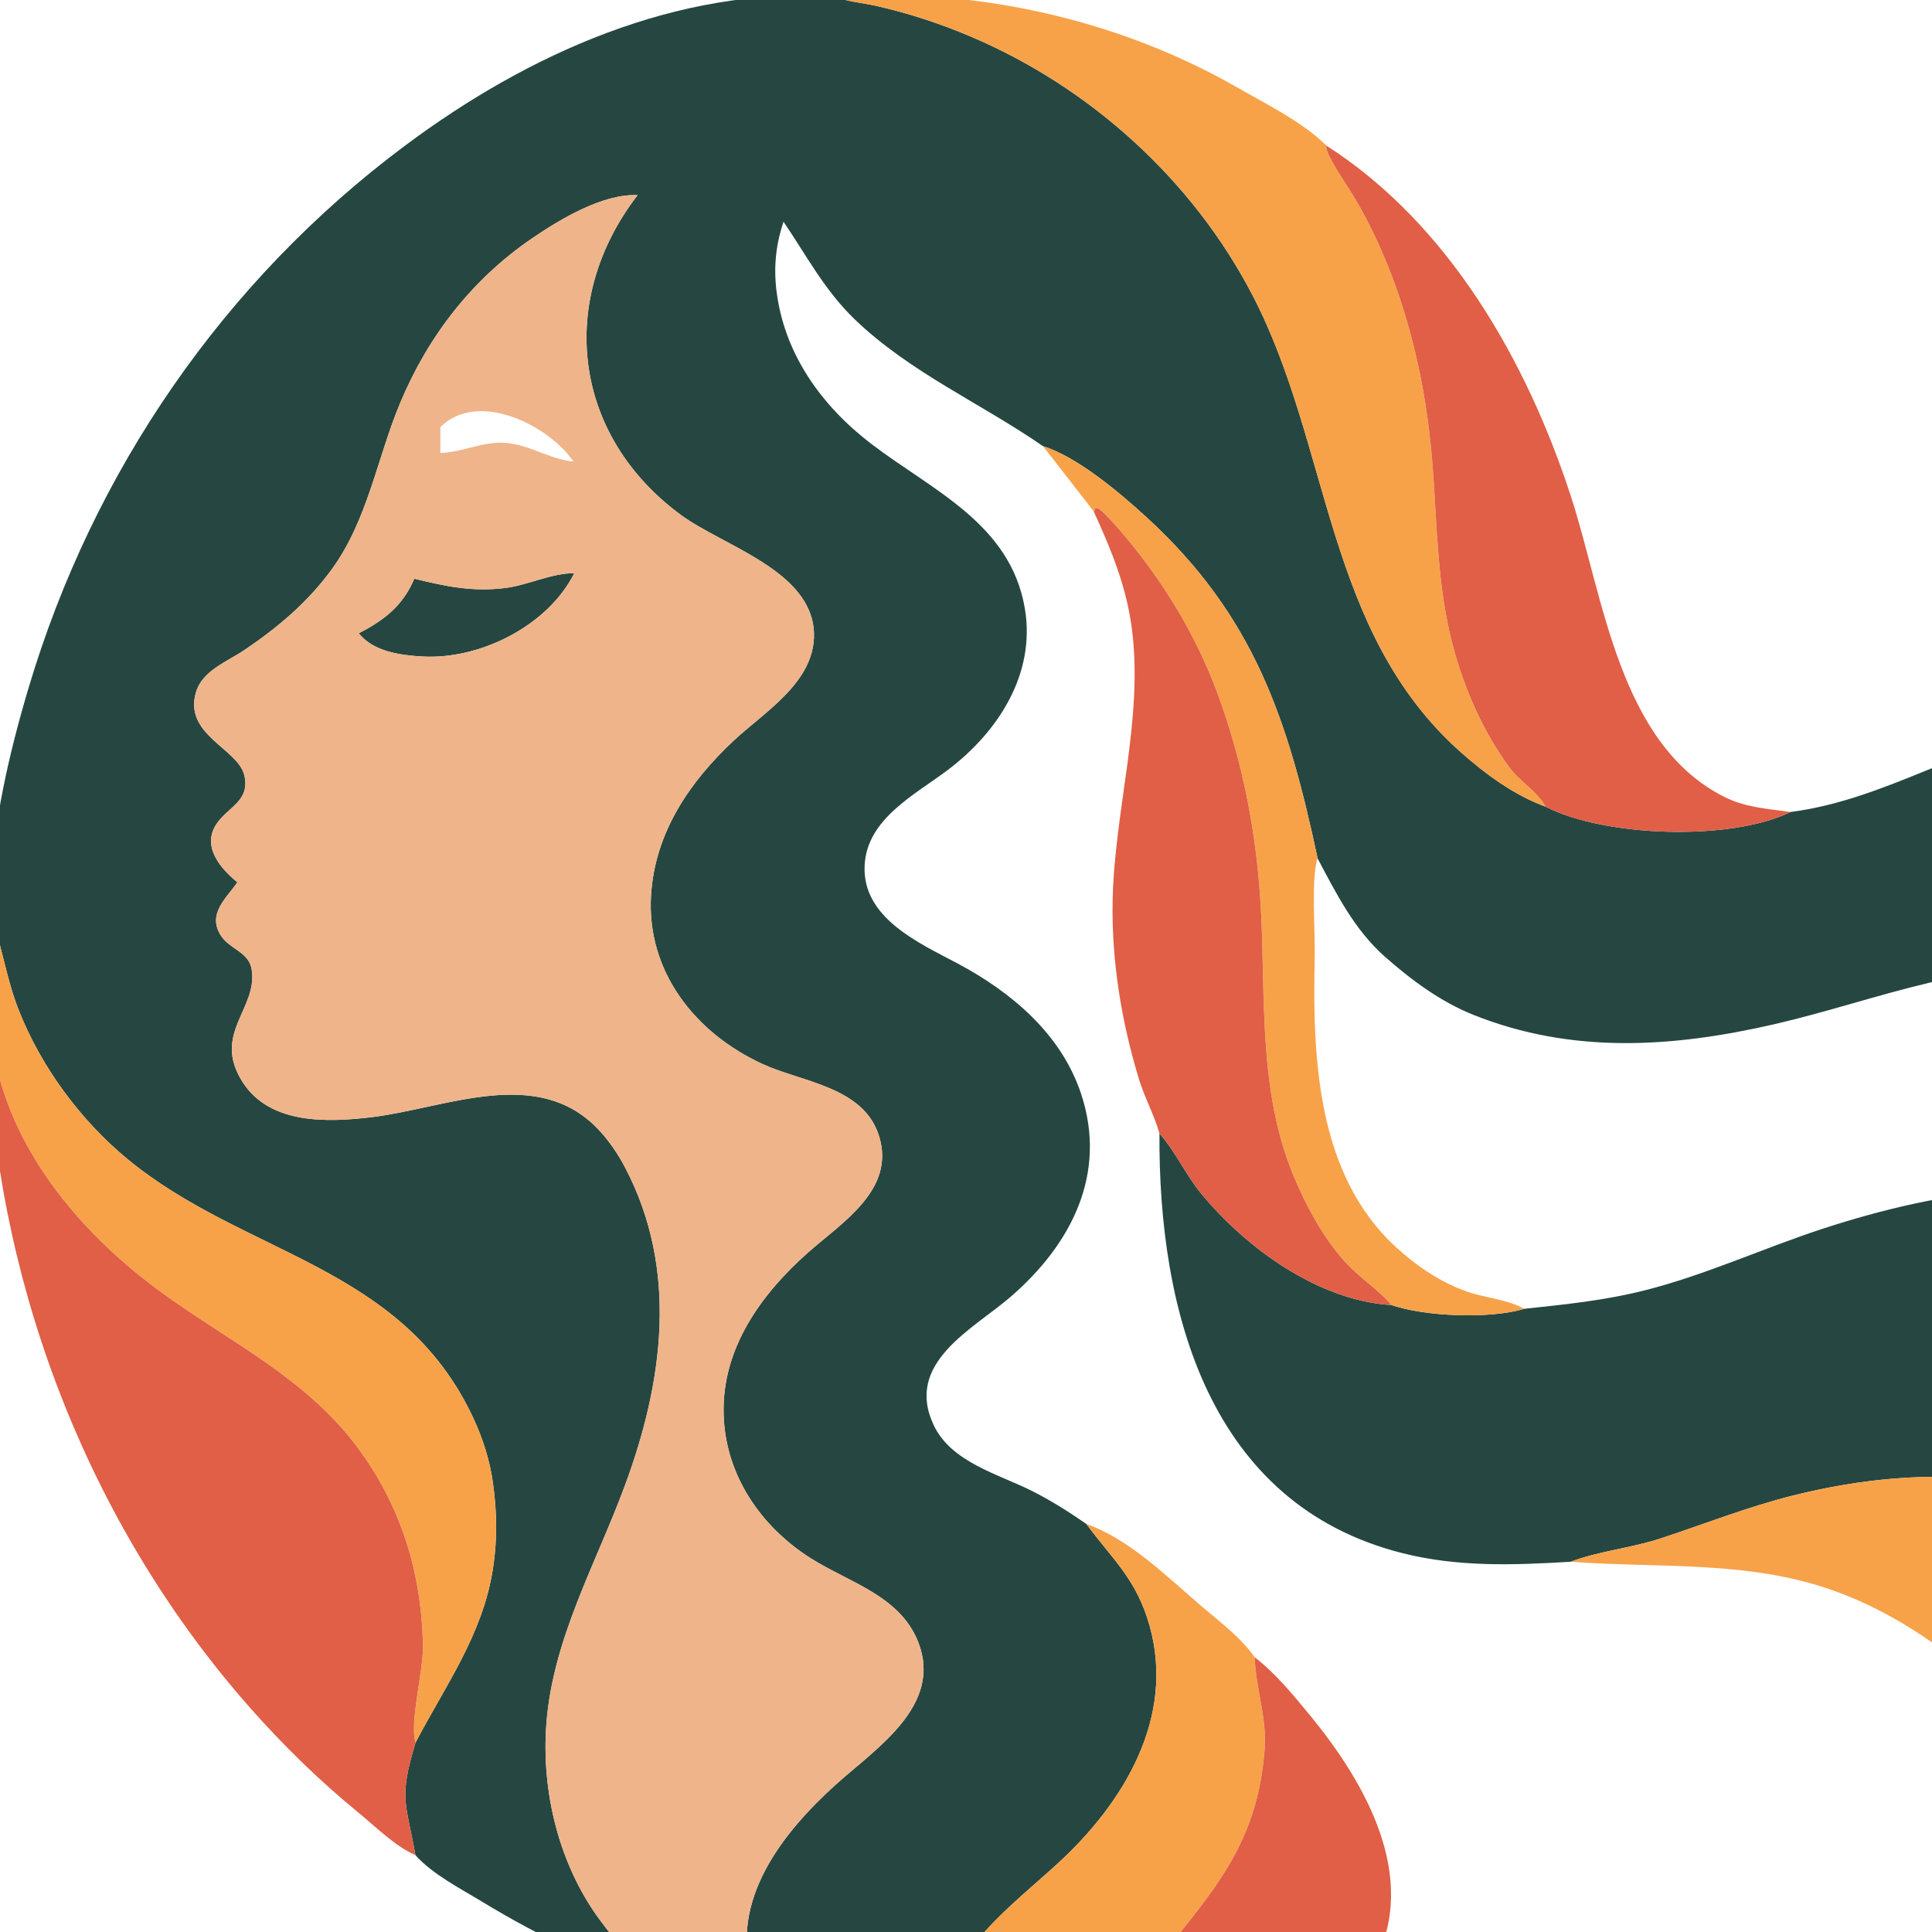
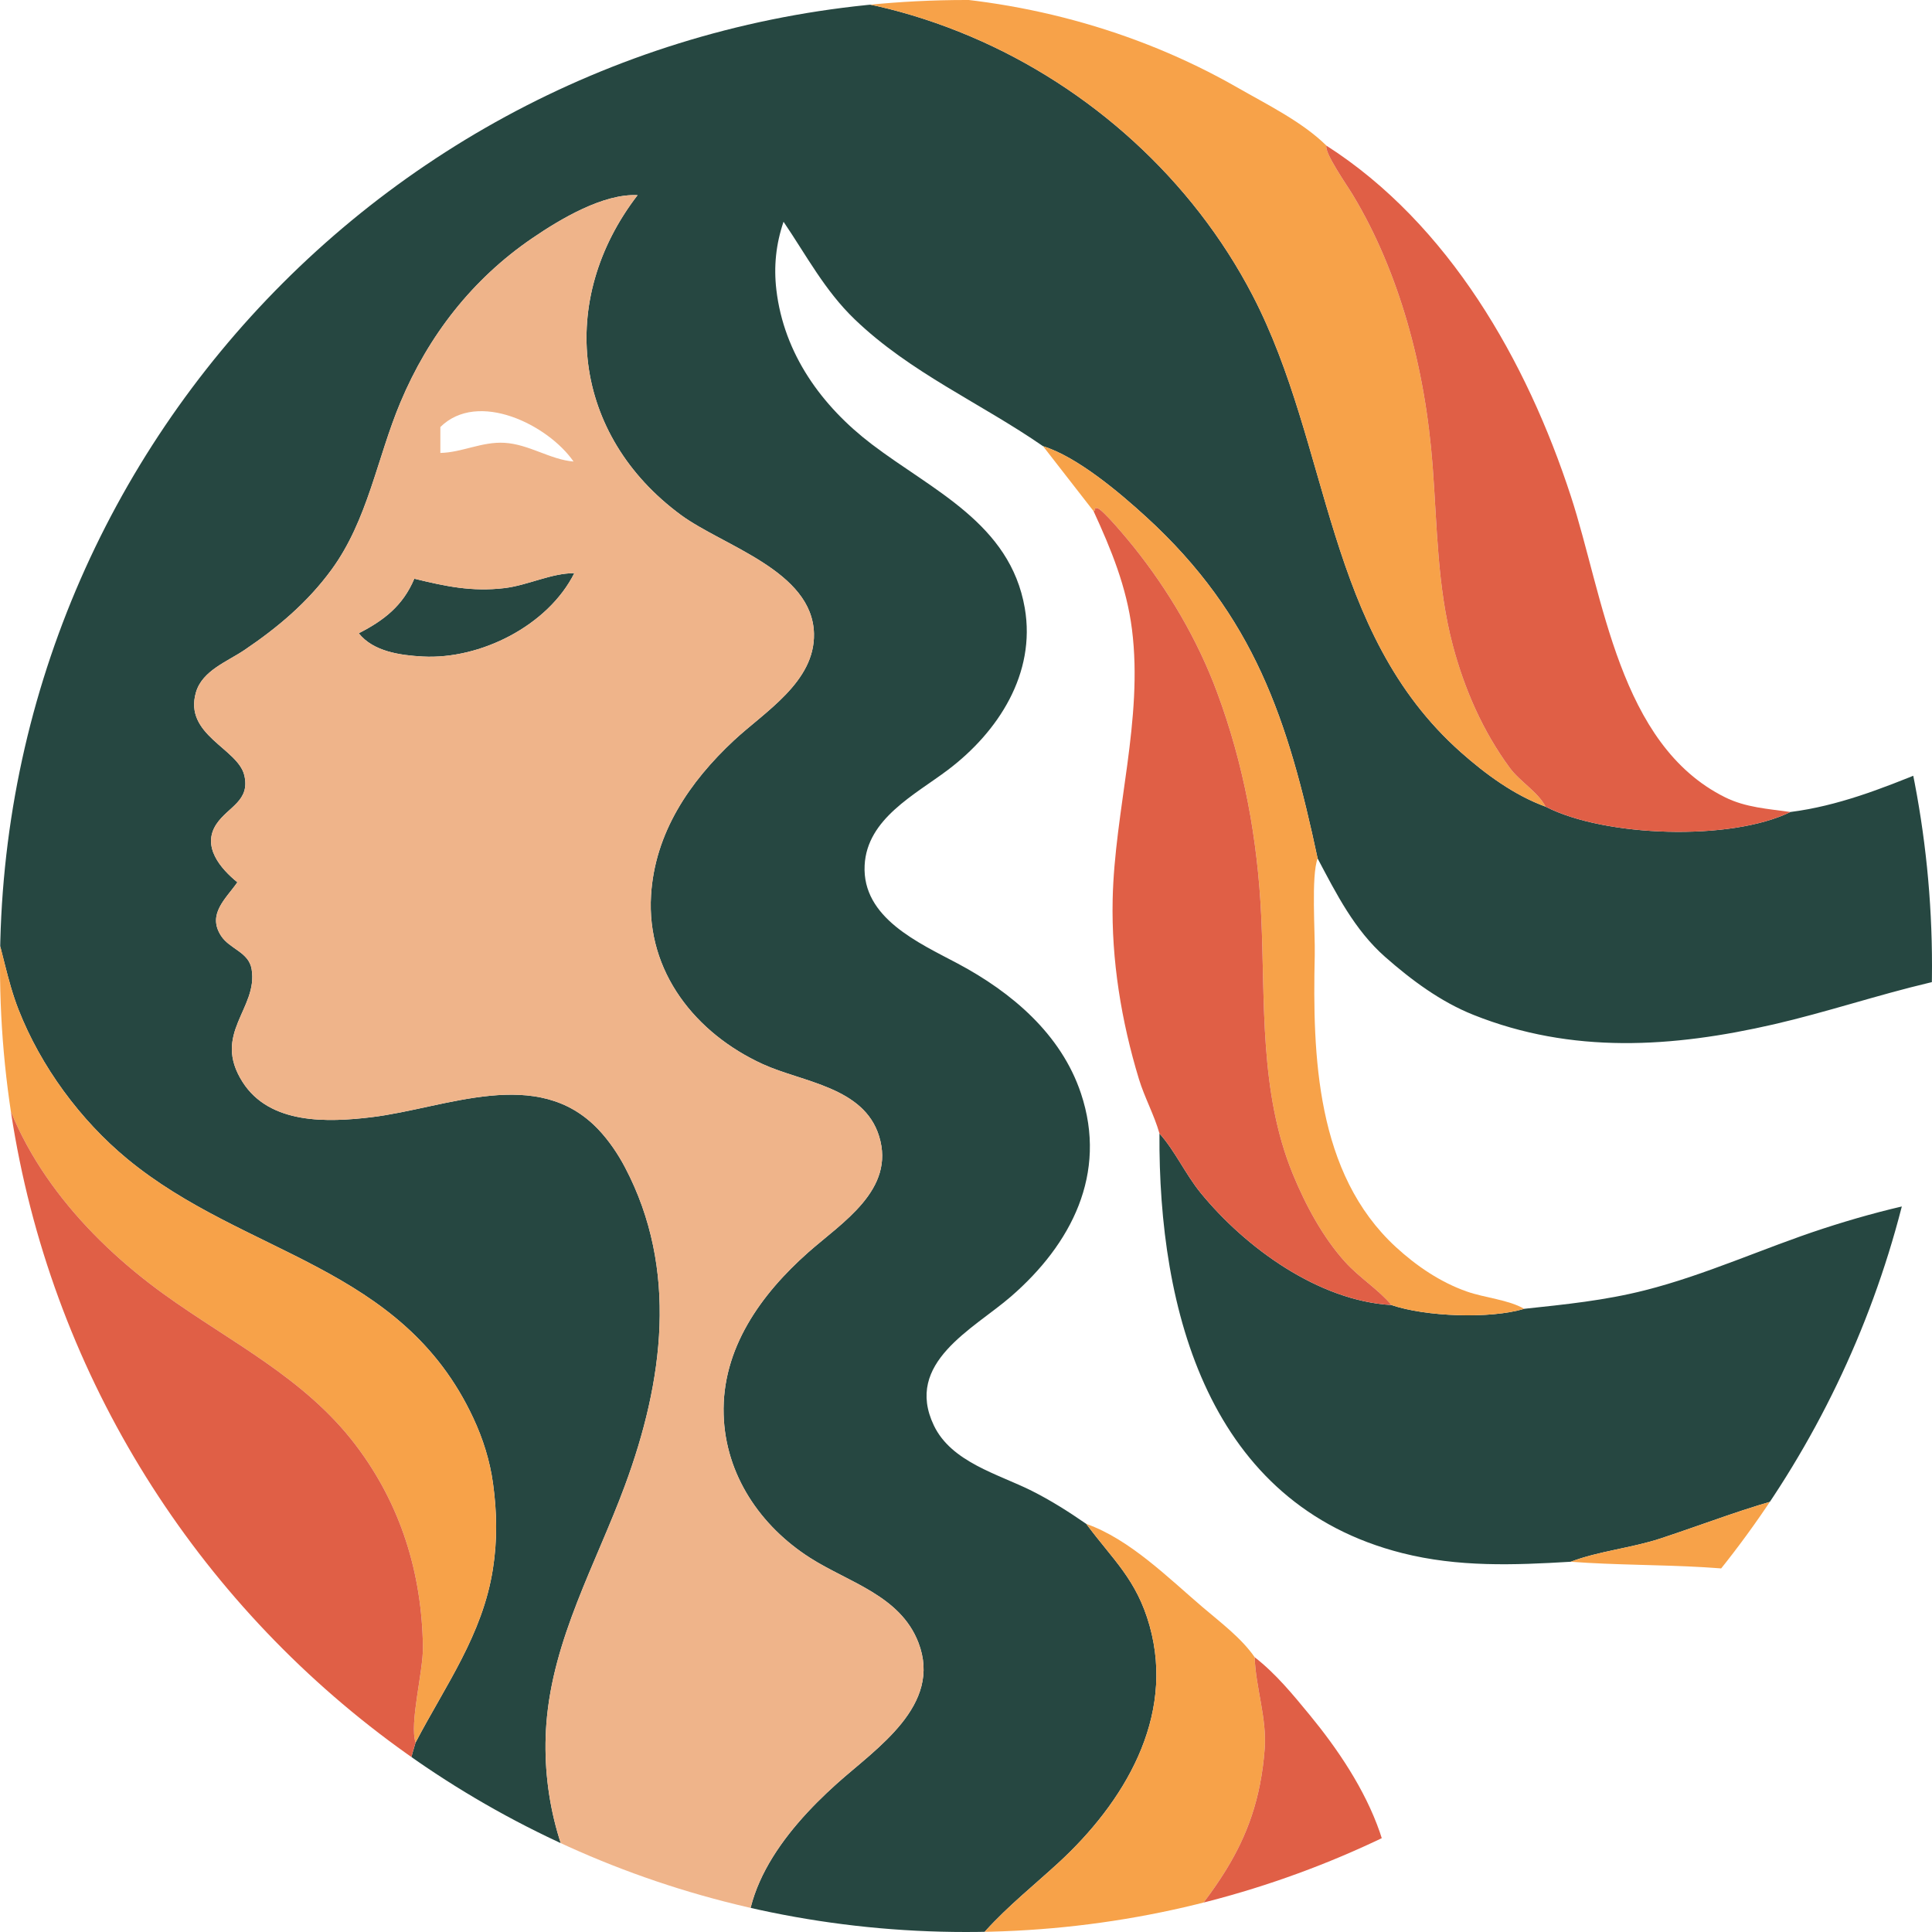
<svg xmlns="http://www.w3.org/2000/svg" viewBox="290 318 450 450" width="450" height="450" fill="none">
-   <path d="M484.04 317.13C487.11 318.35 490.9 318.65 494.21 319.4C501.69 321.09 508.98 323.49 516.03 326.48C543.91 338.3 567.75 359.85 581.73 386.75C600.08 422.05 598.57 465.09 630.27 493.22C636.02 498.32 642.72 503.24 650 505.89C644.04 500.09 641.65 496.83 635.34 488.26C631.09 478.49 628.37 468.24 624.75 454.57C624.75 440.5 623.69 426.5 622.82 415.06 620.9 403.75 617.69 392.73C614.72 382.57 610.57 372.44 605.09 363.38C603.74 361.13 598.43 353.58 598.95 351.92C593.32 346.36 585.03 342.3 578.16 338.36C554.34 324.73 526.87 317.5 499.5 316.85C494.37 316.73 489.1 316.4 484.04 317.13Z" fill="#fbf8f1" />
-   <path d="M484.04 317.13C487.11 318.35 490.9 318.65 494.21 319.4C501.69 321.09 508.98 323.49 516.03 326.48C543.91 338.3 567.75 359.85 581.73 386.75C600.08 422.05 598.57 465.09 630.27 493.22C636.02 498.32 642.72 503.24 650 505.89C663.76 512.97 693.17 513.95 707.02 507.13C729.13 504.31 747.75 491.09 769.56 487.25C799.57 481.98 833.65 492.06 851.69 517.78C860.23 529.97 864.59 546.34 856.48 560C850.74 569.67 839.13 573.81 828.56 569.9C820.36 566.86 814.06 560.33 806.77 555.7C797.57 549.86 787.3 545.72 776.49 544.16C751 540.49 727.46 550.99 703.19 556.58C679.54 562.01 656.14 563.55 633.19 554.38C625.55 551.33 618.77 546.29 612.63 540.89C605.5 534.61 601.26 526.19 596.9 517.95C590.01 485.65 582.14 461.46 557.03 438.46C550.84 432.79 540.91 424.39 532.95 421.93C518.31 411.81 502.09 404.86 489.1 392.4C482.1 385.68 477.87 377.55 472.5 369.65C470.74 374.84 470.19 380.03 470.83 385.5C472.58 400.4 481.36 412.56 493.05 421.47C507.23 432.27 525.29 439.94 528.69 459.62C531.32 474.85 522.54 488.44 510.79 497.32C503.17 503.08 491.93 508.67 491.39 519.55C490.77 531.81 504.06 537.63 513.08 542.43C525.6 549.1 537.15 558.83 541.77 572.66C548.04 591.4 539.49 607.83 525.48 619.98C516.73 627.57 500.53 635.38 507.51 650.01C511.61 658.59 522.51 661.33 530.29 665.23C534.72 667.45 538.95 670.13 543.02 672.95C549.22 681.31 554.72 685.84 557.76 696.65C563.79 718.11 551.72 737.95 536.44 751.97C525.4 762.1 511.87 771.71 509.02 787.52C507.82 794.17 510.37 799 511.89 805.07C497.52 804.6 483.15 798.77 471.92 790.05C469.29 786.26 466.63 782.9 465.23 778.37C459.71 760.5 472.56 744.53 484.92 733.44C494.09 725.22 509.59 715.21 503.9 700.55C499.66 689.61 487.66 686.59 478.66 680.84C467.06 673.42 458.96 661.48 458.55 647.5C458.09 632.14 467.21 619.49 478.23 609.72C486.12 602.74 498.61 595.13 494.76 582.65C491.22 571.14 476.89 570.08 467.65 565.85C452.03 558.7 440.54 544.37 441.64 526.5C442.54 511.96 450.58 500.13 460.94 490.46C468.11 483.78 479.85 476.83 479.59 465.58C479.24 450.94 458.44 445.19 448.59 437.94C423.39 419.39 419.62 388.01 438.5 363.46C430.52 363.05 420.5 369.03 413.98 373.48C400.01 383.01 389.79 396.17 383.26 411.73C377.82 424.68 375.67 439.15 367.2 450.71C361.63 458.32 354.68 464.18 346.91 469.42C342.92 472.11 337.14 474.19 335.65 479.23C332.73 489.18 345.39 492.3 346.9 498.56C348.34 504.56 343.14 505.89 340.43 509.92C336.91 515.16 341.39 520.33 345.29 523.5C342.65 527.31 338.18 530.91 341.5 535.99C343.53 539.09 347.93 539.72 348.61 543.74C350.16 552.94 339.29 558.72 346.5 570.02C352.83 579.95 366.31 579.44 376.5 578.22C393.92 576.12 415.17 566.04 429.41 581.11C431.86 583.71 433.92 586.75 435.58 589.9C448.07 613.67 444.52 639.79 435.54 664.05C428.78 682.33 418.76 699.69 417.26 719.5C416.07 735.27 420.15 752.08 429.54 764.95C431.89 768.17 434.52 771.33 437.34 774.17C439.83 776.67 443.61 778.73 444.92 781.98C430.3 775.79 416.04 769.32 402.45 761.04C397.31 757.91 390.76 754.58 386.76 750.1C384.53 737.61 382.83 736.94 386.79 723.88C393.78 710.51 402.39 698.82 404.8 683.48C405.86 676.73 405.76 670.25 404.83 663.51C404.11 658.24 402.49 653.1 400.24 648.29C383.55 612.5 347.03 610.55 319.63 587.92C308.71 578.9 299.52 566.41 294.34 553.22C291.62 546.3 290.53 539.02 288.26 532.06C288.08 530.04 287.9 528.02 287.71 526C288.31 509.97 292.08 493.57 296.65 478.24C311.67 427.78 342.18 383.37 384.35 351.91C412.97 330.56 447.58 314.95 484.04 317.13ZM423.59 425.5C418.2 425.07 413.21 421.47 407.5 421.14C402.21 420.84 397.67 423.38 392.57 423.5C392.57 421.49 392.57 419.47 392.57 423.5C397.67 423.38 402.21 420.84 407.5 421.14C413.21 421.47 418.2 425.07 423.59 425.5ZM423.77 451.5C417.62 463.77 401.85 471.63 388.5 470.92C383.2 470.63 376.96 469.77 373.56 465.5C379.47 462.48 383.86 459.06 386.5 452.79C393.75 454.56 399.88 455.88 407.5 454.98C412.95 454.33 418.37 451.49 423.77 451.5ZM560.06 582.01C563.68 586.04 566.13 591.53 569.65 595.84C580.11 608.64 597.12 620.98 614.1 621.97C622.01 624.68 637.08 625.25 645 622.85C654.61 621.82 663.7 620.92 673.11 618.54C687.28 614.96 700.73 608.71 714.6 604.18C742.31 595.13 772.66 590.45 800.79 600.65C833.86 612.65 861.15 645.31 847.44 681.91C845.09 688.19 841.82 693.95 837.66 699.19C833.14 704.88 827.62 710.86 821.05 714.13C818.72 710.48 817.56 705.93 815.45 702.04C811.19 694.2 804.92 687.13 798.13 681.39C772.62 659.87 738.86 658.55 707.7 666.32C697.18 668.94 687.05 672.96 676.77 676.34C670 678.57 662.32 679.29 655.86 681.76C642.59 682.56 629.64 683.04 616.62 679.75C571.53 668.36 559.79 623.3 560.06 582.01Z" fill="#264741" />
-   <path d="M471.92 790.05C462.92 787.36 453.92 784.67 444.92 781.98C443.61 778.73 439.83 776.67 437.34 774.17C434.52 771.33 431.89 768.17 429.54 764.95C420.15 752.08 416.07 735.27 417.26 719.5C418.76 699.69 428.78 682.33 435.54 664.05C444.52 639.79 448.07 613.67 435.58 589.9C433.92 586.75 431.86 583.71 429.41 581.11C415.17 566.04 393.92 576.12 376.5 578.22C366.31 579.44 352.83 579.95 346.5 570.02C339.29 558.72 350.16 552.94 348.61 543.74C347.93 539.72 343.53 539.09 341.5 535.99C338.18 530.91 342.65 527.31 345.29 523.5C341.39 520.33 336.91 515.16 340.43 509.92C343.14 505.89 348.34 504.56 346.9 498.56C345.39 492.3 332.73 489.18 335.65 479.23C337.14 474.19 342.92 472.11 346.91 469.42C354.68 464.18 361.63 458.32 367.2 450.71C375.67 439.15 377.82 424.68 383.26 411.73C389.79 396.17 400.01 383.01 413.98 373.48C420.5 369.03 430.52 363.05 438.5 363.46C419.62 388.01 423.39 419.39 448.59 437.94C458.44 445.19 479.24 450.94 479.59 465.58C479.85 476.83 468.11 483.78 460.94 490.46C450.58 500.13 442.54 511.96 441.64 526.5C440.54 544.37 452.03 558.7 467.65 565.85C476.89 570.08 491.22 571.14 494.76 582.65C498.61 595.13 486.12 602.74 478.23 609.72C467.21 619.49 458.09 632.14 458.55 647.5C458.96 661.48 467.06 673.42 478.66 680.84C487.66 686.59 499.66 689.61 503.9 700.55C509.59 715.21 494.09 725.22 484.92 733.44C472.56 744.53 459.71 760.5 465.23 778.37C466.63 782.9 469.29 786.26 471.92 790.05ZM423.59 425.5C417.69 416.97 401.34 408.81 392.57 417.46C392.57 419.47 392.57 421.49 392.57 423.5C397.67 423.38 402.21 420.84 407.5 421.14C413.21 421.47 418.2 425.07 423.59 425.5ZM423.77 451.5C418.37 451.49 412.95 454.33 407.5 454.98C399.88 455.88 393.75 454.56 386.5 452.79C383.86 459.06 379.47 462.48 373.56 465.5C376.96 469.77 383.2 470.63 388.5 470.92C401.85 471.63 417.62 463.77 423.77 451.5ZM287.71 526C287.9 528.02 288.08 530.04 288.26 532.06C287.92 532.38 287.57 532.69 287.22 533C287.18 530.83 287.13 528.67 287.08 526.5C287.29 526.33 287.5 526.17 287.71 526Z" fill="#efb48a" />
-   <path d="M484.04 317.13C489.1 316.4 494.37 316.73 499.5 316.85C526.87 317.5 554.34 324.73 578.16 338.36C585.03 342.3 593.32 346.36 598.95 351.92C598.43 353.58 603.74 361.13 605.09 363.38C610.57 372.44 614.72 382.57 617.69 392.73C620.9 403.75 622.82 415.06 623.69 426.5C624.75 440.5 624.75 454.57 628.37 468.24C631.09 478.49 635.34 488.26 641.65 496.83C644.04 500.09 648.22 502.44 650 505.89C642.72 503.24 636.02 498.32 630.27 493.22C598.57 465.09 600.08 422.05 581.73 386.75C567.75 359.85 543.91 338.3 516.03 326.48C508.98 323.49 501.69 321.09 494.21 319.4C490.9 318.65 487.11 318.35 484.04 317.13ZM532.95 421.93C540.91 424.39 550.84 432.79 557.03 438.46C582.14 461.46 590.01 485.65 596.9 517.95C595.36 522.04 596.35 535.35 596.23 540.5C595.7 563.88 596.53 591.32 615.09 608.43C619.9 612.85 625.44 616.63 631.62 618.81C635.81 620.29 641.4 620.73 645 622.85C637.08 625.25 622.01 624.68 614.1 621.97C611.06 618.36 606.7 615.64 603.43 612.07C598.16 606.3 594.05 598.62 591.1 591.41C583.32 572.34 584.69 551.56 583.77 531.5C582.94 513.46 579.73 496.04 573.43 479.11C568.92 467 562.14 455.47 554.07 445.4C553.04 444.11 546.62 436.28 545.5 436.35C544.36 436.42 545.66 436.67 544.71 437.05C540.79 432.01 536.87 426.97 532.95 421.93ZM288.26 532.06C290.53 539.02 291.62 546.3 294.34 553.22C299.52 566.41 308.71 578.9 319.63 587.92C347.03 610.55 383.55 612.5 400.24 648.29C402.49 653.1 404.11 658.24 404.83 663.51C405.76 670.25 405.86 676.73 404.8 683.48C402.39 698.82 393.78 710.51 386.79 723.88C385.33 719.36 388.59 707.3 388.51 701.59C388.26 684.38 383.35 668.45 372.9 654.65C360.98 638.91 343.72 630.67 328.12 619.4C309.82 606.19 293.33 587.31 288.79 564.5C288 563.54 288.62 563.43 287.21 564C287.22 553.67 287.22 543.33 287.22 533C287.57 532.69 287.92 532.38 288.26 532.06ZM821.05 714.13C817.06 717.71 811.84 719.6 806.79 721.34C801.17 723.28 795.47 724.5 789.5 724.7C769.38 725.37 757.68 713.63 742.86 702.62C734.9 696.7 726.4 691.83 717.03 688.47C697.15 681.36 676.46 683.31 655.86 681.76C662.32 679.29 670 678.57 676.77 676.34C687.05 672.96 697.18 668.94 707.7 666.32C738.86 658.55 772.62 659.87 798.13 681.39C804.92 687.13 811.19 694.2 815.45 702.04C817.56 705.93 818.72 710.48 821.05 714.13ZM543.02 672.95C553.12 676.49 562.11 685.52 570.15 692.37C574.3 695.91 579.13 699.51 582.24 704C582.47 711.1 585.1 718.14 584.57 725.35C582.82 748.75 571.5 759.43 558.11 776.65C553.65 782.39 543.7 798.56 548.03 805.24C541.23 807.38 518.48 807.5 511.89 805.07C510.37 799 507.82 794.17 509.02 787.52C511.87 771.71 525.4 762.1 536.44 751.97C551.72 737.95 563.79 718.11 557.76 696.65C554.72 685.84 549.22 681.31 543.02 672.95Z" fill="#f7a249" />
-   <path d="M598.95 351.92C627.51 370.22 645.63 402.14 655.88 433.56C663.5 456.88 667.03 491.39 691.78 503.69C696.59 506.09 701.83 506.39 707.02 507.13C693.17 513.95 663.76 512.97 650 505.89C648.22 502.44 644.04 500.09 641.65 496.83C635.34 488.26 631.09 478.49 628.37 468.24C624.75 454.57 624.75 440.5 623.69 426.5C622.82 415.06 620.9 403.75 617.69 392.73C614.72 382.57 610.57 372.44 605.09 363.38C603.74 361.13 598.43 353.58 598.95 351.92ZM614.1 621.97C597.12 620.98 580.11 608.64 569.65 595.84C566.13 591.53 563.68 586.04 560.06 582.01C558.82 577.63 556.6 573.67 555.27 569.31C551.17 555.81 548.85 541.62 549.16 527.5C549.62 506.58 556.3 485.57 553.66 464.61C552.41 454.71 548.83 446.01 544.71 437.05C545.66 436.67 544.36 436.42 545.5 436.35C546.62 436.28 553.04 444.11 554.07 445.4C562.14 455.47 568.92 467 573.43 479.11C579.73 496.04 582.94 513.46 583.77 531.5C584.69 551.56 583.32 572.34 591.1 591.41C594.05 598.62 598.16 606.3 603.43 612.07C606.7 615.64 611.06 618.36 614.1 621.97ZM386.79 723.88C382.83 736.94 384.53 737.61 386.76 750.1C381.97 748 377.47 743.44 373.38 740.1C364.47 732.83 356.09 724.63 348.47 716.03C311.51 674.3 289.97 619.57 287.21 564C288.62 563.43 288 563.54 288.79 564.5C293.33 587.31 309.82 606.19 328.12 619.4C343.72 630.67 360.98 638.91 372.9 654.65C383.35 668.45 388.26 684.38 388.51 701.59C388.59 707.3 385.33 719.36 386.79 723.88ZM582.24 704C587.14 707.8 591.12 712.67 595.05 717.44C607.88 733.03 620.79 755.3 609.94 775.41C606.03 782.66 598.71 787.35 591.66 791.16C578.31 798.36 563.26 804.11 548.03 805.24C543.7 798.56 553.65 782.39 558.11 776.65C571.5 759.43 582.82 748.75 584.57 725.35C585.1 718.14 582.47 711.1 582.24 704Z" fill="#e05f46" />
+   <defs>
+     <clipPath id="kainara-circle-mask">
+       <circle cx="515" cy="543" r="225" />
+     </clipPath>
+   </defs>
+   <g clip-path="url(#kainara-circle-mask)">
+     <path d="M484.04 317.13C487.11 318.35 490.9 318.65 494.21 319.4C501.69 321.09 508.98 323.49 516.03 326.48C543.91 338.3 567.75 359.85 581.73 386.75C600.08 422.05 598.57 465.09 630.27 493.22C636.02 498.32 642.72 503.24 650 505.89C644.04 500.09 641.65 496.83 635.34 488.26C631.09 478.49 628.37 468.24 624.75 454.57C624.75 440.5 623.69 426.5 622.82 415.06 620.9 403.75 617.69 392.73C614.72 382.57 610.57 372.44 605.09 363.38C603.74 361.13 598.43 353.58 598.95 351.92C593.32 346.36 585.03 342.3 578.16 338.36C554.34 324.73 526.87 317.5 499.5 316.85C494.37 316.73 489.1 316.4 484.04 317.13Z" fill="#fbf8f1" />
+     <path d="M484.04 317.13C487.11 318.35 490.9 318.65 494.21 319.4C501.69 321.09 508.98 323.49 516.03 326.48C543.91 338.3 567.75 359.85 581.73 386.75C600.08 422.05 598.57 465.09 630.27 493.22C636.02 498.32 642.72 503.24 650 505.89C663.76 512.97 693.17 513.95 707.02 507.13C729.13 504.31 747.75 491.09 769.56 487.25C799.57 481.98 833.65 492.06 851.69 517.78C860.23 529.97 864.59 546.34 856.48 560C850.74 569.67 839.13 573.81 828.56 569.9C820.36 566.86 814.06 560.33 806.77 555.7C797.57 549.86 787.3 545.72 776.49 544.16C751 540.49 727.46 550.99 703.19 556.58C679.54 562.01 656.14 563.55 633.19 554.38C625.55 551.33 618.77 546.29 612.63 540.89C605.5 534.61 601.26 526.19 596.9 517.95C590.01 485.65 582.14 461.46 557.03 438.46C550.84 432.79 540.91 424.39 532.95 421.93C518.31 411.81 502.09 404.86 489.1 392.4C482.1 385.68 477.87 377.55 472.5 369.65C470.74 374.84 470.19 380.03 470.83 385.5C472.58 400.4 481.36 412.56 493.05 421.47C507.23 432.27 525.29 439.94 528.69 459.62C531.32 474.85 522.54 488.44 510.79 497.32C503.17 503.08 491.93 508.67 491.39 519.55C490.77 531.81 504.06 537.63 513.08 542.43C525.6 549.1 537.15 558.83 541.77 572.66C548.04 591.4 539.49 607.83 525.48 619.98C516.73 627.57 500.53 635.38 507.51 650.01C511.61 658.59 522.51 661.33 530.29 665.23C534.72 667.45 538.95 670.13 543.02 672.95C549.22 681.31 554.72 685.84 557.76 696.65C563.79 718.11 551.72 737.95 536.44 751.97C525.4 762.1 511.87 771.71 509.02 787.52C507.82 794.17 510.37 799 511.89 805.07C497.52 804.6 483.15 798.77 471.92 790.05C469.29 786.26 466.63 782.9 465.23 778.37C459.71 760.5 472.56 744.53 484.92 733.44C494.09 725.22 509.59 715.21 503.9 700.55C499.66 689.61 487.66 686.59 478.66 680.84C467.06 673.42 458.96 661.48 458.55 647.5C458.09 632.14 467.21 619.49 478.23 609.72C486.12 602.74 498.61 595.13 494.76 582.65C491.22 571.14 476.89 570.08 467.65 565.85C452.03 558.7 440.54 544.37 441.64 526.5C442.54 511.96 450.58 500.13 460.94 490.46C468.11 483.78 479.85 476.83 479.59 465.58C479.24 450.94 458.44 445.19 448.59 437.94C423.39 419.39 419.62 388.01 438.5 363.46C430.52 363.05 420.5 369.03 413.98 373.48C400.01 383.01 389.79 396.17 383.26 411.73C377.82 424.68 375.67 439.15 367.2 450.71C361.63 458.32 354.68 464.18 346.91 469.42C342.92 472.11 337.14 474.19 335.65 479.23C332.73 489.18 345.39 492.3 346.9 498.56C348.34 504.56 343.14 505.89 340.43 509.92C336.91 515.16 341.39 520.33 345.29 523.5C342.65 527.31 338.18 530.91 341.5 535.99C343.53 539.09 347.93 539.72 348.61 543.74C350.16 552.94 339.29 558.72 346.5 570.02C352.83 579.95 366.31 579.44 376.5 578.22C393.92 576.12 415.17 566.04 429.41 581.11C431.86 583.71 433.92 586.75 435.58 589.9C448.07 613.67 444.52 639.79 435.54 664.05C428.78 682.33 418.76 699.69 417.26 719.5C416.07 735.27 420.15 752.08 429.54 764.95C431.89 768.17 434.52 771.33 437.34 774.17C439.83 776.67 443.61 778.73 444.92 781.98C430.3 775.79 416.04 769.32 402.45 761.04C397.31 757.91 390.76 754.58 386.76 750.1C384.53 737.61 382.83 736.94 386.79 723.88C393.78 710.51 402.39 698.82 404.8 683.48C405.86 676.73 405.76 670.25 404.83 663.51C404.11 658.24 402.49 653.1 400.24 648.29C383.55 612.5 347.03 610.55 319.63 587.92C308.71 578.9 299.52 566.41 294.34 553.22C291.62 546.3 290.53 539.02 288.26 532.06C288.08 530.04 287.9 528.02 287.71 526C288.31 509.97 292.08 493.57 296.65 478.24C311.67 427.78 342.18 383.37 384.35 351.91C412.97 330.56 447.58 314.95 484.04 317.13ZM423.59 425.5C418.2 425.07 413.21 421.47 407.5 421.14C402.21 420.84 397.67 423.38 392.57 423.5C392.57 421.49 392.57 419.47 392.57 423.5C397.67 423.38 402.21 420.84 407.5 421.14C413.21 421.47 418.2 425.07 423.59 425.5ZM423.77 451.5C417.62 463.77 401.85 471.63 388.5 470.92C383.2 470.63 376.96 469.77 373.56 465.5C379.47 462.48 383.86 459.06 386.5 452.79C393.75 454.56 399.88 455.88 407.5 454.98C412.95 454.33 418.37 451.49 423.77 451.5ZM560.06 582.01C563.68 586.04 566.13 591.53 569.65 595.84C580.11 608.64 597.12 620.98 614.1 621.97C622.01 624.68 637.08 625.25 645 622.85C654.61 621.82 663.7 620.92 673.11 618.54C687.28 614.96 700.73 608.71 714.6 604.18C742.31 595.13 772.66 590.45 800.79 600.65C833.86 612.65 861.15 645.31 847.44 681.91C845.09 688.19 841.82 693.95 837.66 699.19C833.14 704.88 827.62 710.86 821.05 714.13C818.72 710.48 817.56 705.93 815.45 702.04C811.19 694.2 804.92 687.13 798.13 681.39C772.62 659.87 738.86 658.55 707.7 666.32C697.18 668.94 687.05 672.96 676.77 676.34C670 678.57 662.32 679.29 655.86 681.76C642.59 682.56 629.64 683.04 616.62 679.75C571.53 668.36 559.79 623.3 560.06 582.01Z" fill="#264741" />
+     <path d="M471.92 790.05C462.92 787.36 453.92 784.67 444.92 781.98C443.61 778.73 439.83 776.67 437.34 774.17C434.52 771.33 431.89 768.17 429.54 764.95C420.15 752.08 416.07 735.27 417.26 719.5C418.76 699.69 428.78 682.33 435.54 664.05C444.52 639.79 448.07 613.67 435.58 589.9C433.92 586.75 431.86 583.71 429.41 581.11C415.17 566.04 393.92 576.12 376.5 578.22C366.31 579.44 352.83 579.95 346.5 570.02C339.29 558.72 350.16 552.94 348.61 543.74C347.93 539.72 343.53 539.09 341.5 535.99C338.18 530.91 342.65 527.31 345.29 523.5C341.39 520.33 336.91 515.16 340.43 509.92C343.14 505.89 348.34 504.56 346.9 498.56C345.39 492.3 332.73 489.18 335.65 479.23C337.14 474.19 342.92 472.11 346.91 469.42C354.68 464.18 361.63 458.32 367.2 450.71C375.67 439.15 377.82 424.68 383.26 411.73C389.79 396.17 400.01 383.01 413.98 373.48C420.5 369.03 430.52 363.05 438.5 363.46C419.62 388.01 423.39 419.39 448.59 437.94C458.44 445.19 479.24 450.94 479.59 465.58C479.85 476.83 468.11 483.78 460.94 490.46C450.58 500.13 442.54 511.96 441.64 526.5C440.54 544.37 452.03 558.7 467.65 565.85C476.89 570.08 491.22 571.14 494.76 582.65C498.61 595.13 486.12 602.74 478.23 609.72C467.21 619.49 458.09 632.14 458.55 647.5C458.96 661.48 467.06 673.42 478.66 680.84C487.66 686.59 499.66 689.61 503.9 700.55C509.59 715.21 494.09 725.22 484.92 733.44C472.56 744.53 459.71 760.5 465.23 778.37C466.63 782.9 469.29 786.26 471.92 790.05ZM423.59 425.5C417.69 416.97 401.34 408.81 392.57 417.46C392.57 419.47 392.57 421.49 392.57 423.5C397.67 423.38 402.21 420.84 407.5 421.14C413.21 421.47 418.2 425.07 423.59 425.5ZM423.77 451.5C418.37 451.49 412.95 454.33 407.5 454.98C399.88 455.88 393.75 454.56 386.5 452.79C383.86 459.06 379.47 462.48 373.56 465.5C376.96 469.77 383.2 470.63 388.5 470.92C401.85 471.63 417.62 463.77 423.77 451.5ZM287.71 526C287.9 528.02 288.08 530.04 288.26 532.06C287.92 532.38 287.57 532.69 287.22 533C287.18 530.83 287.13 528.67 287.08 526.5C287.29 526.33 287.5 526.17 287.71 526Z" fill="#efb48a" />
+     <path d="M484.04 317.13C489.1 316.4 494.37 316.73 499.5 316.85C526.87 317.5 554.34 324.73 578.16 338.36C585.03 342.3 593.32 346.36 598.95 351.92C598.43 353.58 603.74 361.13 605.09 363.38C610.57 372.44 614.72 382.57 617.69 392.73C620.9 403.75 622.82 415.06 623.69 426.5C624.75 440.5 624.75 454.57 628.37 468.24C631.09 478.49 635.34 488.26 641.65 496.83C644.04 500.09 648.22 502.44 650 505.89C642.72 503.24 636.02 498.32 630.27 493.22C598.57 465.09 600.08 422.05 581.73 386.75C567.75 359.85 543.91 338.3 516.03 326.48C508.98 323.49 501.69 321.09 494.21 319.4C490.9 318.65 487.11 318.35 484.04 317.13ZM532.95 421.93C540.91 424.39 550.84 432.79 557.03 438.46C582.14 461.46 590.01 485.65 596.9 517.95C595.36 522.04 596.35 535.35 596.23 540.5C595.7 563.88 596.53 591.32 615.09 608.43C619.9 612.85 625.44 616.63 631.62 618.81C635.81 620.29 641.4 620.73 645 622.85C637.08 625.25 622.01 624.68 614.1 621.97C611.06 618.36 606.7 615.64 603.43 612.07C598.16 606.3 594.05 598.62 591.1 591.41C583.32 572.34 584.69 551.56 583.77 531.5C582.94 513.46 579.73 496.04 573.43 479.11C568.92 467 562.14 455.47 554.07 445.4C553.04 444.11 546.62 436.28 545.5 436.35C544.36 436.42 545.66 436.67 544.71 437.05C540.79 432.01 536.87 426.97 532.95 421.93ZM288.26 532.06C290.53 539.02 291.62 546.3 294.34 553.22C299.52 566.41 308.71 578.9 319.63 587.92C347.03 610.55 383.55 612.5 400.24 648.29C402.49 653.1 404.11 658.24 404.83 663.51C405.76 670.25 405.86 676.73 404.8 683.48C402.39 698.82 393.78 710.51 386.79 723.88C385.33 719.36 388.59 707.3 388.51 701.59C388.26 684.38 383.35 668.45 372.9 654.65C360.98 638.91 343.72 630.67 328.12 619.4C309.82 606.19 293.33 587.31 288.79 564.5C288 563.54 288.62 563.43 287.21 564C287.22 553.67 287.22 543.33 287.22 533C287.57 532.69 287.92 532.38 288.26 532.06ZM821.05 714.13C817.06 717.71 811.84 719.6 806.79 721.34C801.17 723.28 795.47 724.5 789.5 724.7C769.38 725.37 757.68 713.63 742.86 702.62C734.9 696.7 726.4 691.83 717.03 688.47C697.15 681.36 676.46 683.31 655.86 681.76C662.32 679.29 670 678.57 676.77 676.34C687.05 672.96 697.18 668.94 707.7 666.32C738.86 658.55 772.62 659.87 798.13 681.39C804.92 687.13 811.19 694.2 815.45 702.04C817.56 705.93 818.72 710.48 821.05 714.13ZM543.02 672.95C553.12 676.49 562.11 685.52 570.15 692.37C574.3 695.91 579.13 699.51 582.24 704C582.47 711.1 585.1 718.14 584.57 725.35C582.82 748.75 571.5 759.43 558.11 776.65C553.65 782.39 543.7 798.56 548.03 805.24C541.23 807.38 518.48 807.5 511.89 805.07C510.37 799 507.82 794.17 509.02 787.52C511.87 771.71 525.4 762.1 536.44 751.97C551.72 737.95 563.79 718.11 557.76 696.65C554.72 685.84 549.22 681.31 543.02 672.95Z" fill="#f7a249" />
+     <path d="M598.95 351.92C627.51 370.22 645.63 402.14 655.88 433.56C663.5 456.88 667.03 491.39 691.78 503.69C696.59 506.09 701.83 506.39 707.02 507.13C693.17 513.95 663.76 512.97 650 505.89C648.22 502.44 644.04 500.09 641.65 496.83C635.34 488.26 631.09 478.49 628.37 468.24C624.75 454.57 624.75 440.5 623.69 426.5C622.82 415.06 620.9 403.75 617.69 392.73C614.72 382.57 610.57 372.44 605.09 363.38C603.74 361.13 598.43 353.58 598.95 351.92ZM614.1 621.97C597.12 620.98 580.11 608.64 569.65 595.84C566.13 591.53 563.68 586.04 560.06 582.01C558.82 577.63 556.6 573.67 555.27 569.31C551.17 555.81 548.85 541.62 549.16 527.5C549.62 506.58 556.3 485.57 553.66 464.61C552.41 454.71 548.83 446.01 544.71 437.05C545.66 436.67 544.36 436.42 545.5 436.35C546.62 436.28 553.04 444.11 554.07 445.4C562.14 455.47 568.92 467 573.43 479.11C579.73 496.04 582.94 513.46 583.77 531.5C584.69 551.56 583.32 572.34 591.1 591.41C594.05 598.62 598.16 606.3 603.43 612.07C606.7 615.64 611.06 618.36 614.1 621.97ZM386.79 723.88C382.83 736.94 384.53 737.61 386.76 750.1C381.97 748 377.47 743.44 373.38 740.1C364.47 732.83 356.09 724.63 348.47 716.03C311.51 674.3 289.97 619.57 287.21 564C288.62 563.43 288 563.54 288.79 564.5C293.33 587.31 309.82 606.19 328.12 619.4C343.72 630.67 360.98 638.91 372.9 654.65C383.35 668.45 388.26 684.38 388.51 701.59C388.59 707.3 385.33 719.36 386.79 723.88ZM582.24 704C587.14 707.8 591.12 712.67 595.05 717.44C607.88 733.03 620.79 755.3 609.94 775.41C606.03 782.66 598.71 787.35 591.66 791.16C578.31 798.36 563.26 804.11 548.03 805.24C543.7 798.56 553.65 782.39 558.11 776.65C571.5 759.43 582.82 748.75 584.57 725.35C585.1 718.14 582.47 711.1 582.24 704Z" fill="#e05f46" />
+   </g>
</svg>
